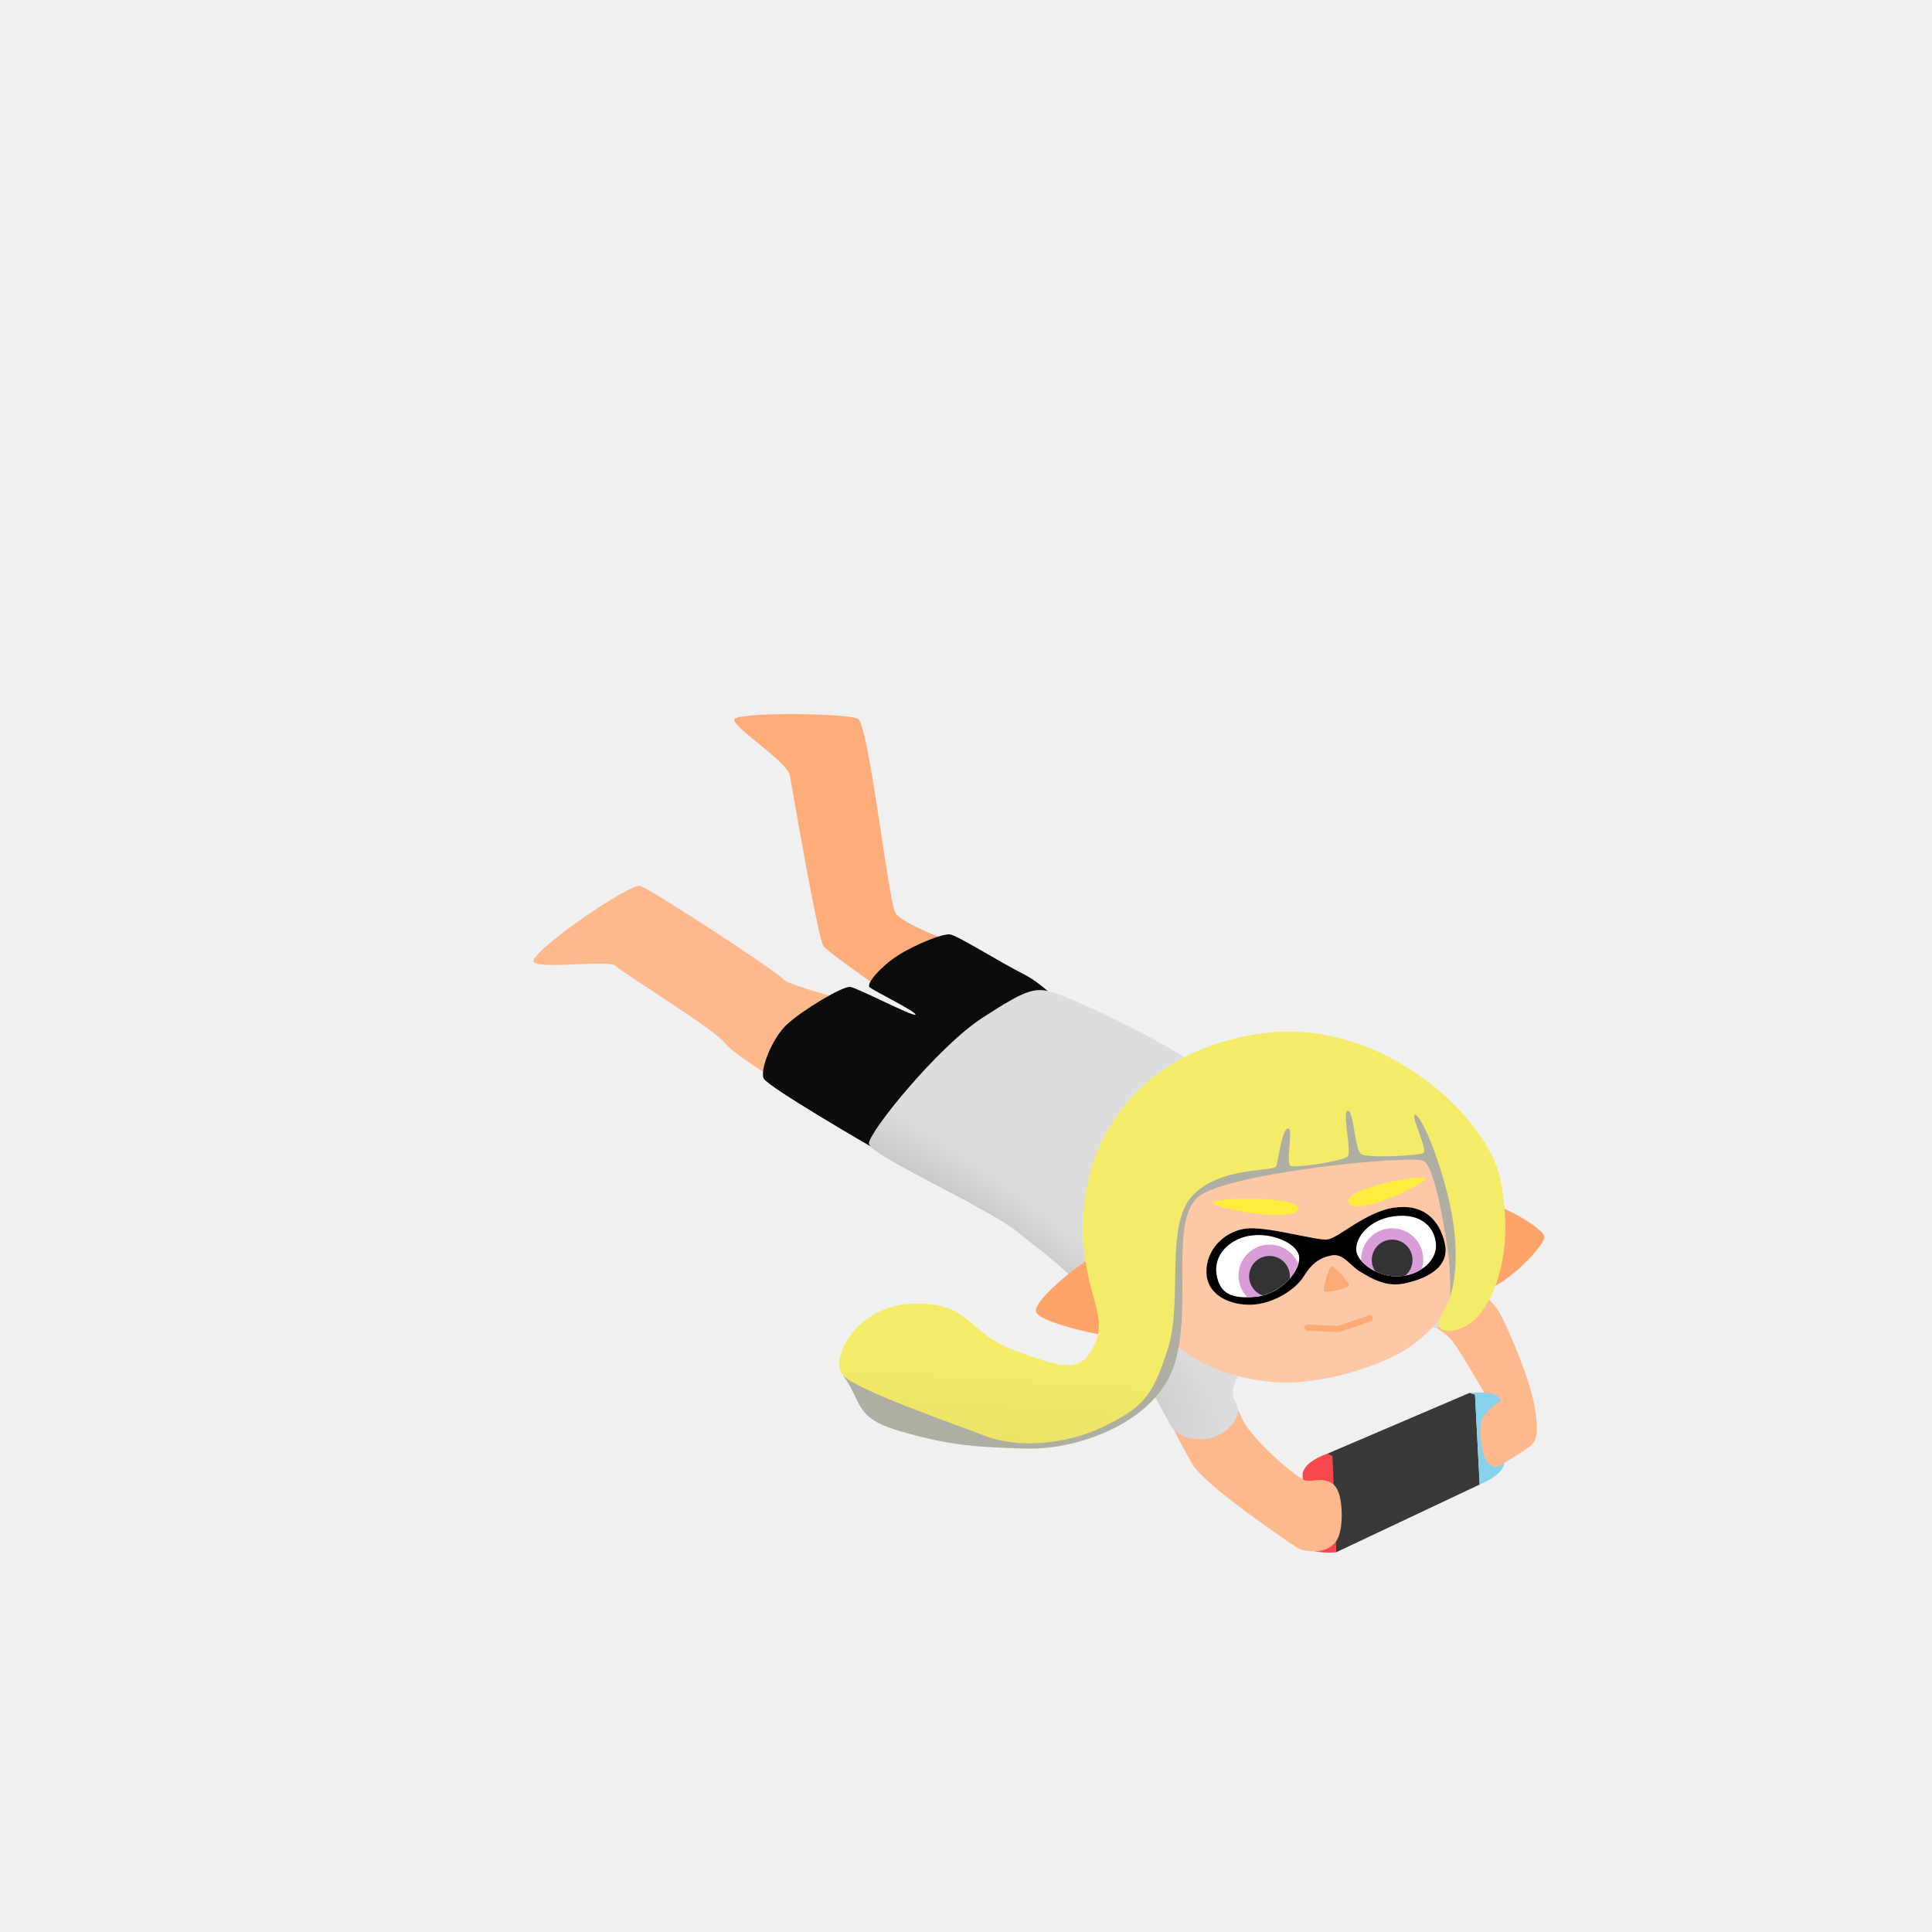
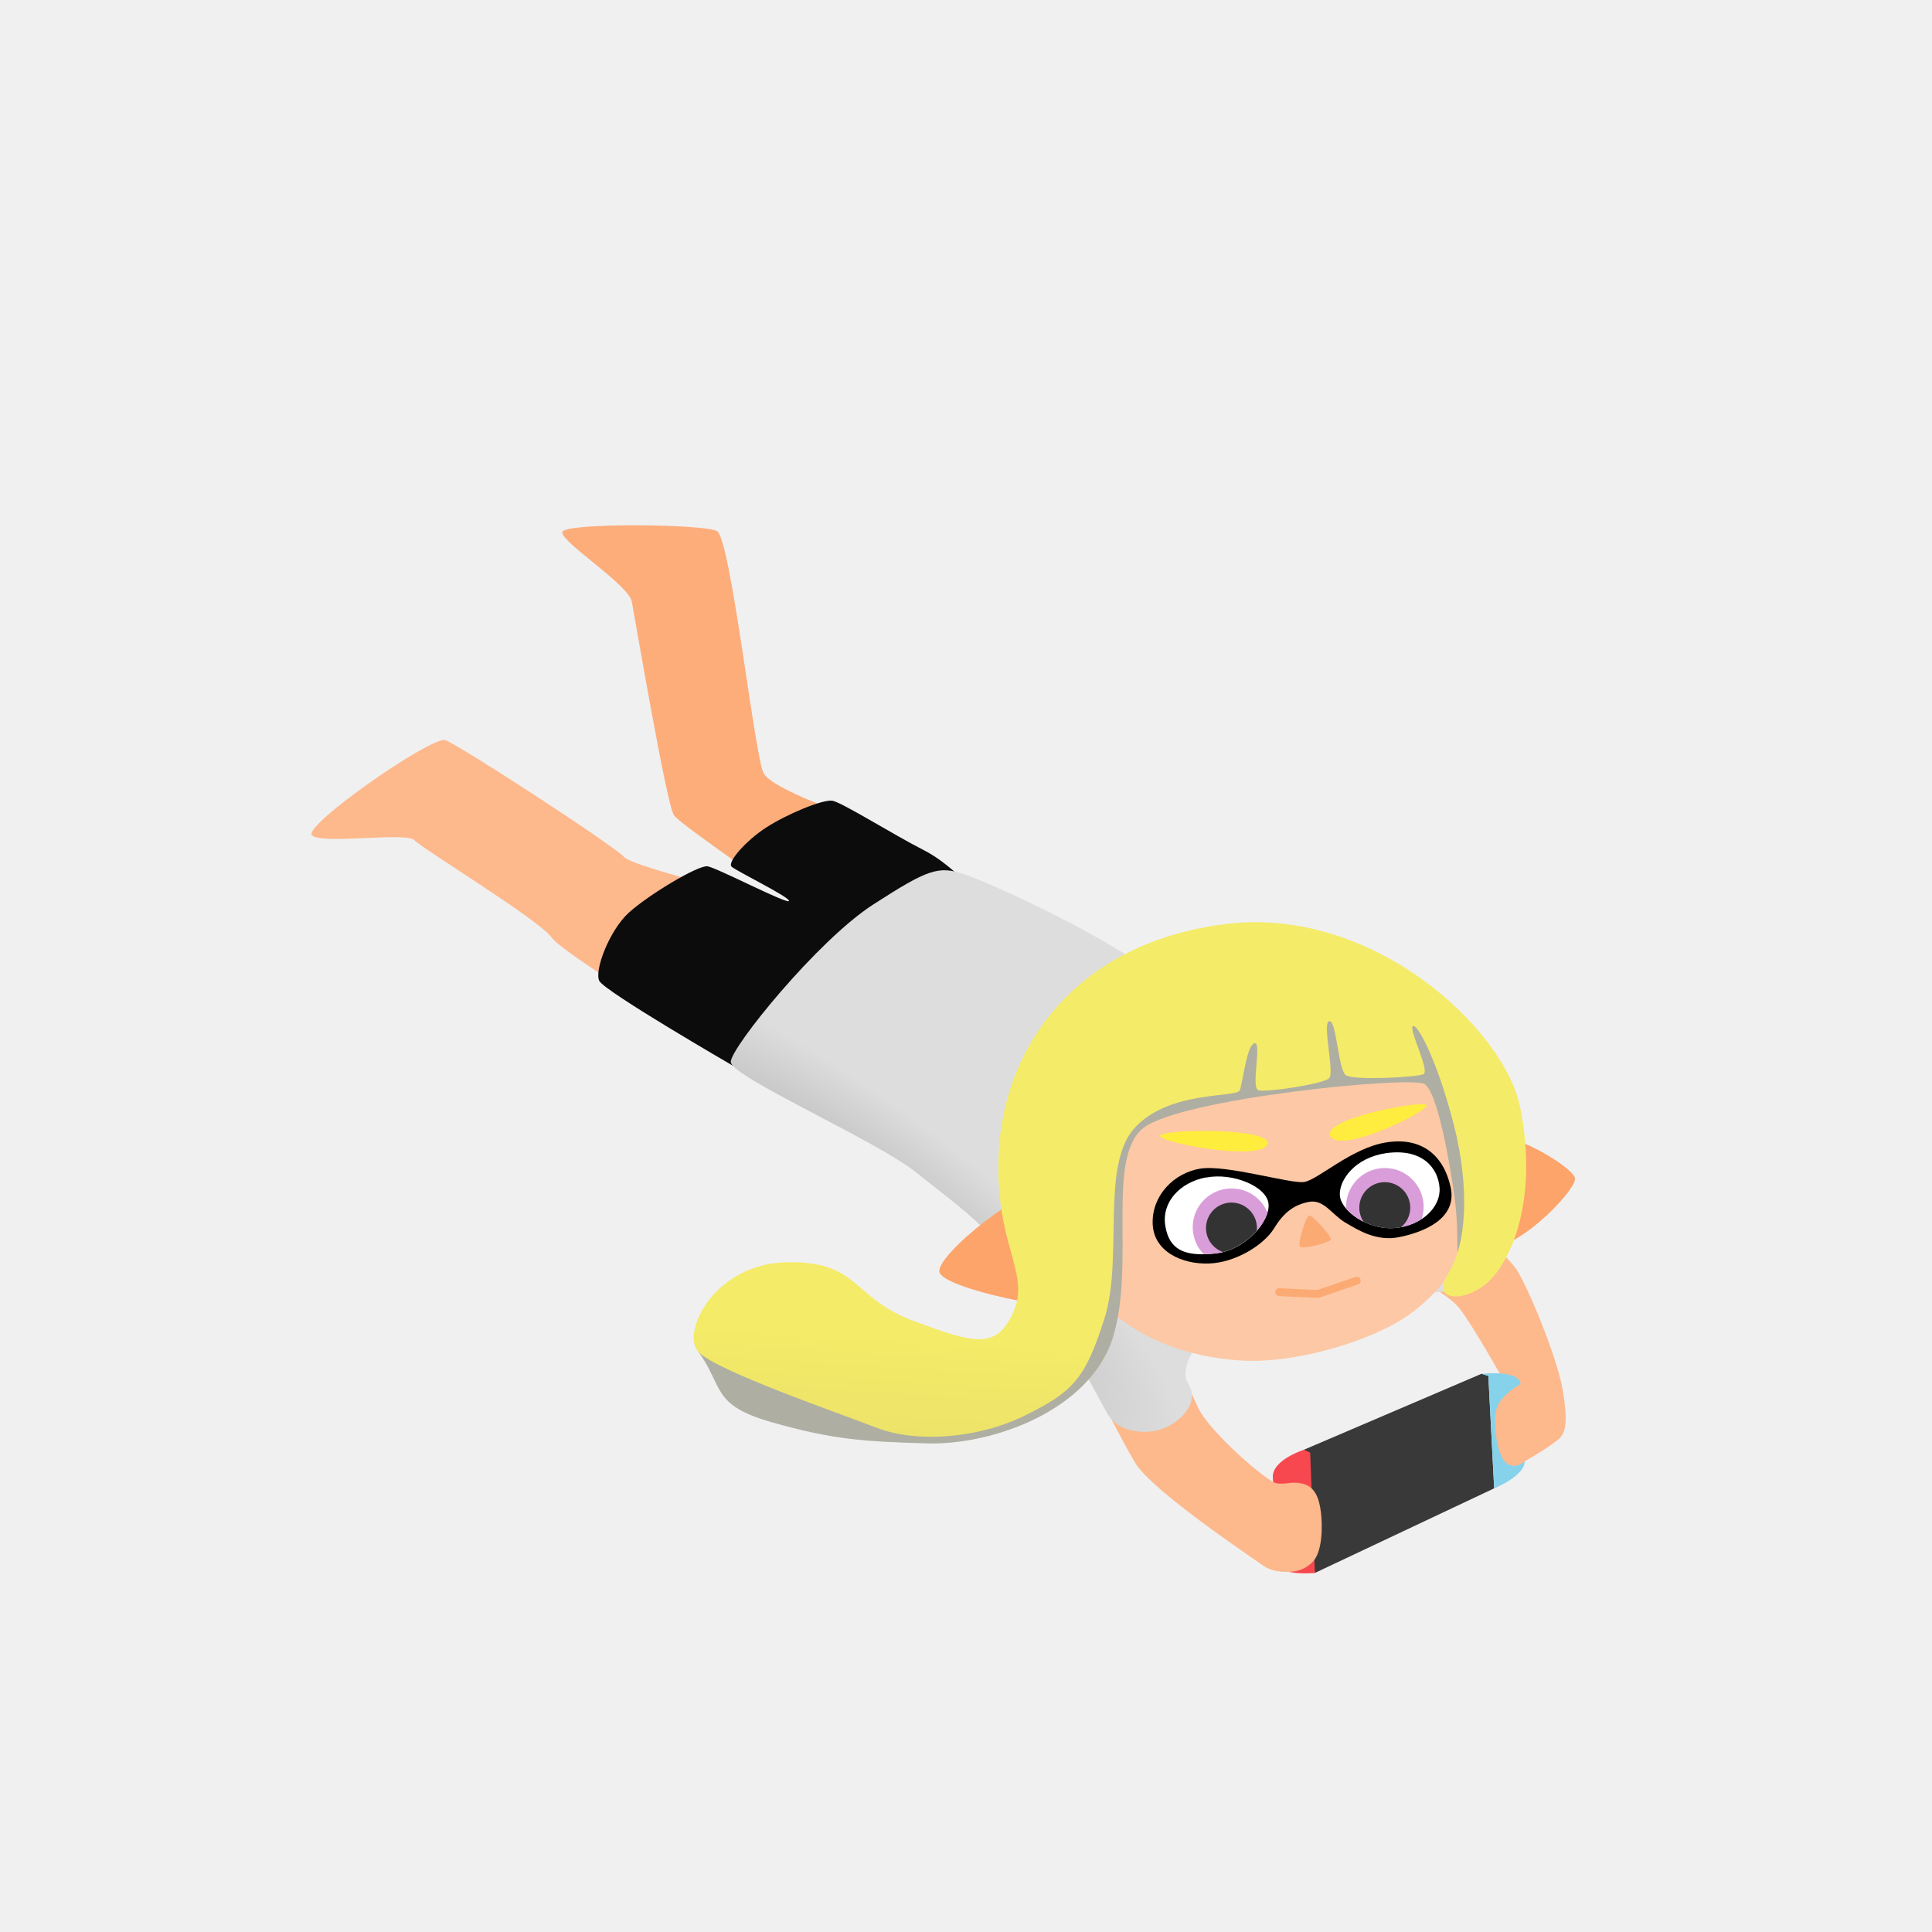
<svg xmlns="http://www.w3.org/2000/svg" xmlns:xlink="http://www.w3.org/1999/xlink" width="256" height="256" viewBox="0 0 67.733 67.733" version="1.1" id="svg1" xml:space="preserve">
  <defs id="defs1">
    <linearGradient id="linearGradient1">
      <stop style="stop-color:#c3c3c3;stop-opacity:1;" offset="0.465" id="stop1" />
      <stop style="stop-color:#dddddd;stop-opacity:1;" offset="1" id="stop2" />
    </linearGradient>
    <mask maskUnits="userSpaceOnUse" id="mask6">
      <path id="path6" style="display:inline;fill:#ffffff;stroke-width:1.156;stroke-linecap:square;stroke-miterlimit:1.5;paint-order:fill markers stroke" d="m 36.461,34.771 c -0.463,0.063 -0.799,0.391 -0.753,0.805 0.047,0.414 0.301,0.554 0.839,0.528 0.538,-0.026 0.992,-0.514 0.974,-0.816 -0.018,-0.302 -0.597,-0.579 -1.06,-0.516 z" />
    </mask>
    <mask maskUnits="userSpaceOnUse" id="mask5">
      <path id="path5-7" style="display:inline;fill:#ffffff;stroke-width:1.104;stroke-linecap:square;stroke-miterlimit:1.5;paint-order:fill markers stroke" d="m 36.508,34.724 c 0.643,-0.053 0.89,0.319 0.898,0.651 0.009,0.333 -0.336,0.644 -0.812,0.659 -0.477,0.015 -0.926,-0.353 -0.928,-0.621 -0.002,-0.267 0.3,-0.643 0.842,-0.689 0.542,-0.046 -0.643,0.053 -2e-6,6.7e-5 z" />
    </mask>
    <linearGradient xlink:href="#linearGradient9310-2" id="linearGradient9312-1" x1="37.706" y1="27.52" x2="35.707" y2="51.579" gradientUnits="userSpaceOnUse" />
    <linearGradient id="linearGradient9310-2">
      <stop style="stop-color:#f4eb68;stop-opacity:1;" offset="0.466" id="stop9306-7" />
      <stop style="stop-color:#cfc56d;stop-opacity:1;" offset="1" id="stop9308-0" />
    </linearGradient>
    <radialGradient xlink:href="#linearGradient1" id="radialGradient1" cx="25.56" cy="37.01" fx="25.56" fy="37.01" r="10.526" gradientTransform="matrix(0.8855321,0.6745748,-0.2044438,0.2683787,10.80529,7.450933)" gradientUnits="userSpaceOnUse" />
+     <mask maskUnits="userSpaceOnUse" id="mask6-4">
+       <path id="path6-7" style="display:inline;fill:#ffffff;stroke-width:1.156;stroke-linecap:square;stroke-miterlimit:1.5;paint-order:fill markers stroke" d="m 36.461,34.771 c -0.463,0.063 -0.799,0.391 -0.753,0.805 0.047,0.414 0.301,0.554 0.839,0.528 0.538,-0.026 0.992,-0.514 0.974,-0.816 -0.018,-0.302 -0.597,-0.579 -1.06,-0.516 z" />
+     </mask>
+     <mask maskUnits="userSpaceOnUse" id="mask5-6">
+       <path id="path5-7-5" style="display:inline;fill:#ffffff;stroke-width:1.104;stroke-linecap:square;stroke-miterlimit:1.5;paint-order:fill markers stroke" d="m 36.508,34.724 c 0.643,-0.053 0.89,0.319 0.898,0.651 0.009,0.333 -0.336,0.644 -0.812,0.659 -0.477,0.015 -0.926,-0.353 -0.928,-0.621 -0.002,-0.267 0.3,-0.643 0.842,-0.689 0.542,-0.046 -0.643,0.053 -2e-6,6.7e-5 z" />
+     </mask>
+     <mask maskUnits="userSpaceOnUse" id="mask6-8">
+       <path id="path6-0" style="display:inline;fill:#ffffff;stroke-width:1.156;stroke-linecap:square;stroke-miterlimit:1.5;paint-order:fill markers stroke" d="m 36.461,34.771 c -0.463,0.063 -0.799,0.391 -0.753,0.805 0.047,0.414 0.301,0.554 0.839,0.528 0.538,-0.026 0.992,-0.514 0.974,-0.816 -0.018,-0.302 -0.597,-0.579 -1.06,-0.516 z" />
+     </mask>
+     <mask maskUnits="userSpaceOnUse" id="mask5-4">
+       <path id="path5-7-7" style="display:inline;fill:#ffffff;stroke-width:1.104;stroke-linecap:square;stroke-miterlimit:1.5;paint-order:fill markers stroke" d="m 36.508,34.724 c 0.643,-0.053 0.89,0.319 0.898,0.651 0.009,0.333 -0.336,0.644 -0.812,0.659 -0.477,0.015 -0.926,-0.353 -0.928,-0.621 -0.002,-0.267 0.3,-0.643 0.842,-0.689 0.542,-0.046 -0.643,0.053 -2e-6,6.7e-5 z" />
+     </mask>
  </defs>
  <g id="layer1">
-     <g id="g76467" transform="matrix(0.7451107,0.04852125,-0.04852125,0.7451107,30.81465,17.5663)" style="display:inline">
+     <g id="g76467" transform="matrix(0.9313884,0.06065156,-0.06065156,0.9313884,26.05808,9.079594)" style="display:inline">
      <g id="g481" transform="matrix(1.414051,-0.1785005,0.1785005,1.414051,-43.26964,-25.84497)">
        <path id="rect479" d="m 40.702,54.009 4.793,-1.715 0.172,0.069 -0.026,2.966 -4.852,1.94 z" style="fill:#393939;fill-opacity:1;stroke-width:1.323;stroke-linecap:round;stroke-linejoin:round" />
        <path id="rect481" d="m 39.836,54.686 c 0.008,-0.463 0.867,-0.676 0.867,-0.676 l 0.155,0.086 -0.068,3.174 c 0,0 -0.939,0.027 -0.955,-0.304 -0.016,-0.331 -0.006,-1.817 0.002,-2.28 z" style="fill:#f7484f;fill-opacity:1;stroke-width:1.627;stroke-linecap:round;stroke-linejoin:round" />
      </g>
      <g id="g476" style="display:inline" transform="matrix(1.36063,-0.1173114,0.1173114,1.36063,-33.68367,-8.405257)">
        <path id="rect19720-6" style="display:none;fill:#f0e769;stroke-width:0.157;stroke-linecap:round;stroke-linejoin:round;stroke-miterlimit:1.5;paint-order:fill markers stroke" d="m 33.873,36.862 c -0.074,-0.758 8.854,-1.466 9.021,-1.053 0.167,0.414 -0.531,2.263 -1.055,2.542 -0.523,0.28 -2.426,-0.502 -3.32,-0.379 -0.894,0.123 -2.797,1.402 -3.163,1.369 -0.366,-0.033 -1.409,-1.721 -1.483,-2.479 z" />
        <path id="rect476" style="fill:#fdb88c;stroke-width:1.381;stroke-linecap:round;stroke-linejoin:round" d="M 33.127,39.583 30.252,35.162 28.014,33.071 23.061,30.02 c 0,0 -4.344,-2.729 -4.681,-3.225 C 18.044,26.299 14.877,24.282 14.667,24.044 c -0.209,-0.238 -2.53,0.068 -2.813,-0.19 -0.283,-0.258 3.352,-2.674 3.719,-2.544 0.368,0.13 4.604,3.018 4.855,3.321 0.251,0.303 4.875,1.51 4.875,1.51 l 1.429,-2.489 2.054,1.734 6.021,2.998 5.618,4.028 c 0,0 3.941,3.412 4.334,4.129 0.394,0.716 1.052,2.497 1.166,3.282 0.114,0.785 0.075,1.086 -0.069,1.277 -0.143,0.19 -1.018,0.662 -1.018,0.662 l -0.281,-1.765 c 0,0 -0.975,-1.866 -1.418,-2.47 -0.443,-0.604 -2.243,-1.382 -2.243,-1.382 l -5.696,2.265 c 0,0 0.37,0.974 0.681,1.675 0.311,0.701 1.859,2.086 2.118,2.138 0.259,0.052 0.437,-0.061 0.749,0.036 0.312,0.097 0.417,0.4 0.457,0.782 0.04,0.382 0.022,1.098 -0.255,1.365 -0.276,0.268 -0.577,0.279 -0.869,0.249 -0.292,-0.031 -0.416,-0.111 -0.631,-0.275 -0.215,-0.164 -2.894,-2.035 -3.33,-2.81 -0.436,-0.776 -0.994,-1.987 -0.994,-1.987 z" />
        <path d="m 25.304,26.14 c 0,0 -3.293,-2.349 -3.486,-2.631 -0.194,-0.281 -0.957,-5.428 -1.036,-5.9 -0.079,-0.472 -1.94,-1.699 -1.872,-1.956 0.068,-0.257 3.882,-0.142 4.254,0.064 0.373,0.206 0.907,6.234 1.145,6.689 0.238,0.455 2.425,1.244 2.425,1.244" style="display:inline;fill:#fdad7a;fill-opacity:1;stroke-width:1.408;stroke-linecap:round;stroke-linejoin:round" id="path1-5" />
        <path id="rect480" d="m 45.487,52.297 c 0,0 1.002,-0.056 1.014,0.327 0.012,0.383 0.01,1.651 -0.012,2.041 -0.022,0.39 -0.847,0.664 -0.847,0.664 l 0.026,-2.966 z" style="fill:#87d2eb;fill-opacity:1;stroke-width:1.349;stroke-linecap:round;stroke-linejoin:round" transform="matrix(1.042821,-0.04127922,0.04127922,1.042821,-5.896316,-13.32576)" />
        <path id="rect1" style="display:inline;fill:#fdb88c;stroke-width:1.381;stroke-linecap:round;stroke-linejoin:round" transform="rotate(-2.266822)" d="m 42.472,41.998 c 0.142,-0.36 0.694,-0.626 0.694,-0.626 l 0.111,1.185 -0.124,0.945 c 0,0 -0.265,0.233 -0.51,0.017 -0.245,-0.216 -0.313,-1.162 -0.17,-1.522 z" />
        <path id="rect477" style="display:inline;fill:#0c0c0c;stroke-width:1.381;stroke-linecap:round;stroke-linejoin:round" d="m 19.669,28.02 c -0.137,-0.29 0.307,-1.384 0.847,-1.857 0.54,-0.473 1.939,-1.277 2.195,-1.233 0.256,0.045 2.165,1.091 2.219,1.001 0.054,-0.09 -1.428,-0.854 -1.556,-0.976 -0.128,-0.122 0.402,-0.707 0.979,-1.062 0.578,-0.355 1.57,-0.743 1.83,-0.694 0.26,0.049 1.681,0.983 2.478,1.408 0.797,0.424 1.486,1.303 1.486,1.303 l -2.464,3.088 -4.397,1.425 c 0,0 -3.48,-2.114 -3.617,-2.405 z" />
        <path id="rect478" style="fill:url(#radialGradient1);stroke-width:1.381;stroke-linecap:round;stroke-linejoin:round" d="m 23.237,30.32 c 0.019,-0.405 2.455,-3.285 3.997,-4.237 1.542,-0.952 1.829,-1.035 2.518,-0.792 0.689,0.243 4.107,1.865 5.564,3.165 1.457,1.299 3.379,2.86 4.669,4.179 1.29,1.319 3.711,2.3 4.103,3.174 0.392,0.875 0.148,0.524 -0.191,0.823 -0.338,0.299 -1.274,0.49 -1.488,0.412 -0.215,-0.078 -2.039,-1.783 -4.15,-0.583 -2.111,1.2 -2.96,2.429 -2.624,2.979 0.335,0.55 -0.317,1.114 -0.82,1.246 -0.503,0.132 -1.146,-0.006 -1.397,-0.429 -0.251,-0.423 -1.557,-3.202 -2.584,-4.399 -1.027,-1.197 -1.46,-1.465 -2.544,-2.377 -1.085,-0.911 -5.071,-2.757 -5.052,-3.161 z" />
      </g>
      <g id="g12898-2-3" transform="matrix(1.36063,-0.1173114,0.1173114,1.36063,-33.68367,-8.405257)" style="display:inline">
        <path id="path12850-2-0" style="fill:#fdc8a5;fill-opacity:1;stroke-width:1.049;stroke-linecap:square;stroke-linejoin:round;stroke-miterlimit:1.5;paint-order:stroke fill markers" d="m 42.451,29.354 c 0.532,0.482 0.71,1.042 0.778,1.621 0.068,0.579 0.027,1.176 0.12,1.734 0.093,0.558 0.254,1.13 0.34,1.689 0.086,0.559 -0.238,0.771 -0.442,1.274 -0.204,0.502 -0.379,1.002 -0.79,1.399 -0.373,0.361 -0.716,0.642 -1.255,0.906 -0.54,0.264 -1.229,0.501 -1.943,0.66 -0.714,0.159 -1.452,0.241 -2.09,0.196 -0.638,-0.045 -1.255,-0.17 -1.828,-0.375 -0.573,-0.205 -1.102,-0.49 -1.563,-0.856 -0.461,-0.366 -0.887,-0.801 -1.23,-1.285 -0.342,-0.484 -0.6,-1.017 -0.725,-1.577 -0.125,-0.561 -0.053,-1.152 0.075,-1.719 0.128,-0.567 0.311,-1.109 0.408,-1.57 0.096,-0.462 0.035,-0.836 0.057,-1.189 0.022,-0.353 0.127,-0.686 0.557,-1.066 0.43,-0.38 1.148,-0.461 1.957,-0.445 0.809,0.016 1.71,0.13 2.506,0.14 0.796,0.009 1.797,-0.116 2.732,-0.123 0.935,-0.007 1.804,0.105 2.335,0.587 z" />
        <path id="path12852-8-6" style="display:inline;fill:#fda46b;stroke-width:1.32;stroke-linecap:square;stroke-linejoin:round;stroke-miterlimit:1.5;paint-order:stroke fill markers" d="m 28.854,36.221 c -0.099,-0.465 2.491,-2.454 3.098,-2.196 0.608,0.257 0.82,2.984 0.569,3.186 -0.252,0.203 -3.568,-0.525 -3.667,-0.99 z" />
        <path id="path12854-9-2" style="display:inline;fill:#fda46b;fill-opacity:1;stroke-width:1.32;stroke-linecap:square;stroke-linejoin:round;stroke-miterlimit:1.5;paint-order:stroke fill markers" d="m 46.385,34.004 c -0.057,-0.329 -2.201,-1.713 -2.881,-1.11 -0.681,0.603 -0.489,2.563 0.285,2.928 0.774,0.365 2.653,-1.489 2.596,-1.818 z" />
        <g id="g12888-7-6" transform="matrix(0.9419336,-0.06513881,0.06669976,0.9645053,0.1097588,3.562793)">
          <path id="path12860-1-1" style="display:inline;fill:#fcaa73;stroke-width:1.562;stroke-linecap:square;stroke-linejoin:round;stroke-miterlimit:1.5;paint-order:stroke fill markers" d="m 39.428,35.823 c -0.019,0.093 -0.848,0.221 -0.917,0.127 -0.069,-0.093 0.257,-0.846 0.348,-0.858 0.091,-0.012 0.588,0.637 0.569,0.731 z" />
          <g id="g12880-2-8" transform="matrix(-4.952158,-0.4684516,-0.4702891,5.450875,230.0483,-113.5224)" style="display:inline">
            <path id="path12862-9-7" style="display:inline;stroke-width:0.49;stroke-linecap:square;stroke-miterlimit:1.5;paint-order:fill markers stroke" d="m 35.272,29.952 c 0.206,0.03 0.403,0.199 0.484,0.209 0.081,0.01 0.455,-0.089 0.607,-0.066 0.152,0.023 0.283,0.139 0.28,0.286 -0.003,0.147 -0.171,0.213 -0.329,0.207 -0.158,-0.006 -0.322,-0.1 -0.381,-0.184 -0.058,-0.084 -0.117,-0.124 -0.206,-0.14 -0.088,-0.015 -0.134,0.066 -0.213,0.107 -0.079,0.041 -0.183,0.098 -0.316,0.073 -0.134,-0.025 -0.341,-0.094 -0.301,-0.261 0.04,-0.167 0.169,-0.261 0.374,-0.231 z" />
            <path id="path12864-3" style="display:inline;fill:#ffffff;stroke-width:0.366;stroke-linecap:square;stroke-miterlimit:1.5;paint-order:fill markers stroke" d="m 36.328,30.14 c 0.155,0.027 0.263,0.131 0.241,0.254 -0.022,0.123 -0.109,0.16 -0.29,0.142 -0.181,-0.018 -0.326,-0.172 -0.315,-0.261 0.01,-0.09 0.209,-0.162 0.364,-0.134 z" />
            <path id="path28885" style="display:inline;fill:#ffffff;stroke-width:0.35;stroke-linecap:square;stroke-miterlimit:1.5;paint-order:fill markers stroke" d="m 35.273,30.008 c -0.215,-0.028 -0.304,0.079 -0.311,0.178 -0.008,0.099 0.103,0.198 0.263,0.211 0.16,0.013 0.316,-0.088 0.321,-0.168 0.005,-0.08 -0.091,-0.197 -0.273,-0.221 -0.182,-0.024 0.215,0.028 0,1.8e-5 z" />
            <g id="g28892" transform="matrix(-0.3360645,-0.01849949,-0.01459795,0.2982614,49.08858,20.44324)" style="display:inline" mask="url(#mask6)">
              <path id="path1-9" style="display:inline;fill:#d99dd9;stroke-width:0.028;stroke-linecap:round;stroke-linejoin:round" transform="matrix(0.7085219,0.1009212,-0.09878251,0.7241927,6.205891,10.39727)" d="m 48.153,28.31 c 0,0.51 -0.422,0.923 -0.944,0.923 -0.521,0 -0.944,-0.413 -0.944,-0.923 0,-0.51 0.422,-0.923 0.944,-0.923 0.521,0 0.944,0.413 0.944,0.923 z" />
              <path id="path2-3" style="display:inline;fill:#333333;stroke-width:0.03;stroke-linecap:round;stroke-linejoin:round" transform="matrix(0.7085219,0.1009212,-0.09878251,0.7241927,6.205891,10.39727)" d="m 47.829,28.33 c -10e-7,0.335 -0.278,0.606 -0.62,0.606 -0.342,0 -0.62,-0.271 -0.62,-0.606 0,-0.335 0.278,-0.606 0.62,-0.606 0.342,0 0.62,0.271 0.62,0.606 z" />
            </g>
            <g id="g3" transform="matrix(-0.3360645,-0.01849949,-0.01459795,0.2982614,48.04867,20.32653)" style="display:inline" mask="url(#mask5)">
              <path id="ellipse2" style="display:inline;fill:#d99dd9;stroke-width:0.028;stroke-linecap:round;stroke-linejoin:round" transform="matrix(0.7085219,0.1009212,-0.09878251,0.7241927,6.205891,10.39727)" d="m 47.569,28.38 c 0,0.51 -0.422,0.923 -0.944,0.923 -0.521,0 -0.944,-0.413 -0.944,-0.923 0,-0.51 0.422,-0.923 0.944,-0.923 0.521,0 0.944,0.413 0.944,0.923 z" />
              <path id="ellipse3" style="display:inline;fill:#333333;stroke-width:0.03;stroke-linecap:round;stroke-linejoin:round" transform="matrix(0.7085219,0.1009212,-0.09878251,0.7241927,6.205891,10.39727)" d="m 47.245,28.4 c 0,0.335 -0.278,0.606 -0.62,0.606 -0.342,0 -0.62,-0.271 -0.62,-0.606 0,-0.335 0.278,-0.606 0.62,-0.606 0.342,0 0.62,0.271 0.62,0.606 z" />
            </g>
          </g>
          <g id="g12886-0-9" transform="matrix(-5.030546,-0.2639861,-0.2639861,5.030546,228.3177,-108.241)" style="display:inline">
            <path id="path12882-3-2" style="display:inline;fill:#feed3e;fill-opacity:1;stroke-width:0.521;stroke-linecap:square;stroke-miterlimit:1.5;paint-order:fill markers stroke" d="m 35.925,29.945 c -0.066,0.1 -0.582,-0.129 -0.561,-0.159 0.022,-0.03 0.626,0.058 0.561,0.159 z" />
            <path id="path12884-6-0" style="display:inline;fill:#ffed3d;fill-opacity:1;stroke-width:0.529;stroke-linecap:square;stroke-miterlimit:1.5;paint-order:fill markers stroke" d="m 36.293,29.976 c 0.042,0.096 0.627,-0.033 0.617,-0.071 -0.011,-0.038 -0.658,-0.025 -0.617,0.071 z" />
          </g>
          <path id="rect25600" style="display:inline;fill:#fcaa73;stroke:#fcaa73;stroke-width:0.224;stroke-linecap:round;stroke-linejoin:round;stroke-miterlimit:1.5;stroke-dasharray:none;stroke-opacity:1;paint-order:fill markers stroke" d="m 40.072,37.06 -1.168,0.28 -1.119,-0.153 1.119,0.153 z" />
        </g>
        <g id="g38214" style="display:none">
          <ellipse style="fill:#a5cbfd;fill-opacity:0.396;stroke:#dbcb5c;stroke-width:0.311;stroke-linecap:round;stroke-linejoin:round;stroke-miterlimit:1.5;stroke-dasharray:none;stroke-opacity:1;paint-order:fill markers stroke" id="path30574" cx="33.447" cy="37.058" transform="rotate(-3.433343)" rx="1.707" ry="1.402" />
          <ellipse style="fill:#a5cbfd;fill-opacity:0.396;stroke:#dbcb5c;stroke-width:0.305;stroke-linecap:round;stroke-linejoin:round;stroke-miterlimit:1.5;stroke-dasharray:none;stroke-opacity:1;paint-order:fill markers stroke" id="circle38103" cx="38.158" cy="37.056" transform="rotate(-3.433343)" rx="1.677" ry="1.374" />
          <rect style="fill:#dbcb5c;fill-opacity:1;stroke:none;stroke-width:0.503;stroke-linecap:round;stroke-linejoin:round;stroke-miterlimit:1.5;stroke-dasharray:none;stroke-opacity:1;paint-order:fill markers stroke" id="rect38209" width="1.208" height="0.342" x="35.212" y="36.79" transform="rotate(-3.433347)" />
          <rect style="display:inline;fill:#dbcb5c;fill-opacity:1;stroke:none;stroke-width:0.315;stroke-linecap:round;stroke-linejoin:round;stroke-miterlimit:1.5;stroke-dasharray:none;stroke-opacity:1;paint-order:fill markers stroke" id="rect38220" width="0.966" height="0.455" x="43.713" y="19.527" transform="rotate(22.16295)" />
          <rect style="display:inline;fill:#dbcb5c;fill-opacity:1;stroke:none;stroke-width:0.315;stroke-linecap:round;stroke-linejoin:round;stroke-miterlimit:1.5;stroke-dasharray:none;stroke-opacity:1;paint-order:fill markers stroke" id="rect38810" width="0.966" height="0.455" x="-20.806" y="50.474" transform="matrix(-0.8743688,0.4852619,0.4852619,0.8743688,0,0)" />
        </g>
        <g id="g12896-1-2">
          <path id="path12890-0-3" style="fill:#aeaea3;stroke-width:1.058;stroke-linecap:square;stroke-linejoin:round;stroke-miterlimit:1.5;paint-order:stroke fill markers" d="m 42.241,29.438 c 1.481,0.454 0.424,0.222 1.135,1.21 0.71,0.988 0.696,3.441 0.465,4.701 -0.231,1.259 -0.663,2.207 -0.715,1.424 -0.052,-0.783 0.046,-1.445 -0.077,-2.43 -0.123,-0.985 -0.402,-2.767 -0.742,-3.01 -0.34,-0.243 -6.722,0.247 -7.767,1.048 -1.045,0.802 -0.294,3.686 -0.942,5.702 -0.647,2.015 -3.367,2.93 -5.165,2.843 -1.797,-0.087 -2.638,-0.168 -4.283,-0.674 -1.645,-0.506 -1.29,-0.991 -1.965,-1.971 -0.675,-0.98 8.229,1.294 9.221,0.292 0.992,-1.003 0.76,-6.558 3.094,-8.354 2.334,-1.797 6.26,-1.235 7.741,-0.781 z" />
          <path id="path12892-6-7" style="fill:url(#linearGradient9312-1);fill-opacity:1;stroke-width:1.058;stroke-linecap:square;stroke-linejoin:round;stroke-miterlimit:1.5;paint-order:stroke fill markers" d="m 36.877,26.821 c 4.095,-0.45 7.654,3.046 8.04,5.203 0.386,2.157 -0.115,3.765 -0.775,4.574 -0.66,0.81 -1.855,0.779 -1.31,-0.023 0.545,-0.802 0.652,-2.38 0.254,-4.096 -0.398,-1.716 -0.934,-2.816 -1.069,-2.748 -0.135,0.068 0.45,1.245 0.26,1.328 -0.19,0.083 -1.912,0.134 -2.129,-0.013 -0.217,-0.147 -0.225,-1.532 -0.43,-1.499 -0.205,0.033 0.122,1.412 -0.035,1.568 -0.157,0.156 -1.729,0.358 -1.95,0.292 -0.221,-0.066 0.133,-1.337 -0.084,-1.295 -0.216,0.042 -0.341,1.069 -0.431,1.283 -0.09,0.214 -1.915,-0.049 -2.9,0.961 -0.984,1.011 -0.391,3.576 -0.95,5.226 -0.559,1.65 -0.901,2.003 -2.236,2.629 -1.335,0.626 -3.029,0.695 -4.096,0.256 -1.067,-0.439 -4.367,-1.657 -4.853,-2.186 -0.486,-0.528 0.474,-2.42 2.478,-2.418 2.004,0.001 1.768,1.021 3.44,1.682 1.671,0.661 2.287,0.869 2.778,-0.216 0.491,-1.085 -0.57,-1.921 -0.303,-4.601 0.267,-2.68 2.204,-5.457 6.299,-5.907 z" />
          <path id="path12894-3-5" style="display:none;fill:#333333;stroke-width:1.058;stroke-linecap:square;stroke-linejoin:round;stroke-miterlimit:1.5;paint-order:stroke fill markers" d="m 44.314,43.253 c 0.296,-0.105 0.745,-0.305 1.185,-0.029 0.147,0.092 -0.298,0.232 -0.297,0.406 0.001,0.197 0.399,0.35 0.243,0.47 -0.353,0.272 -0.446,0.343 -0.878,0.106 -0.147,-0.081 0.273,-0.365 0.226,-0.526 -0.051,-0.175 -0.653,-0.364 -0.478,-0.426 z" />
        </g>
      </g>
    </g>
  </g>
</svg>
